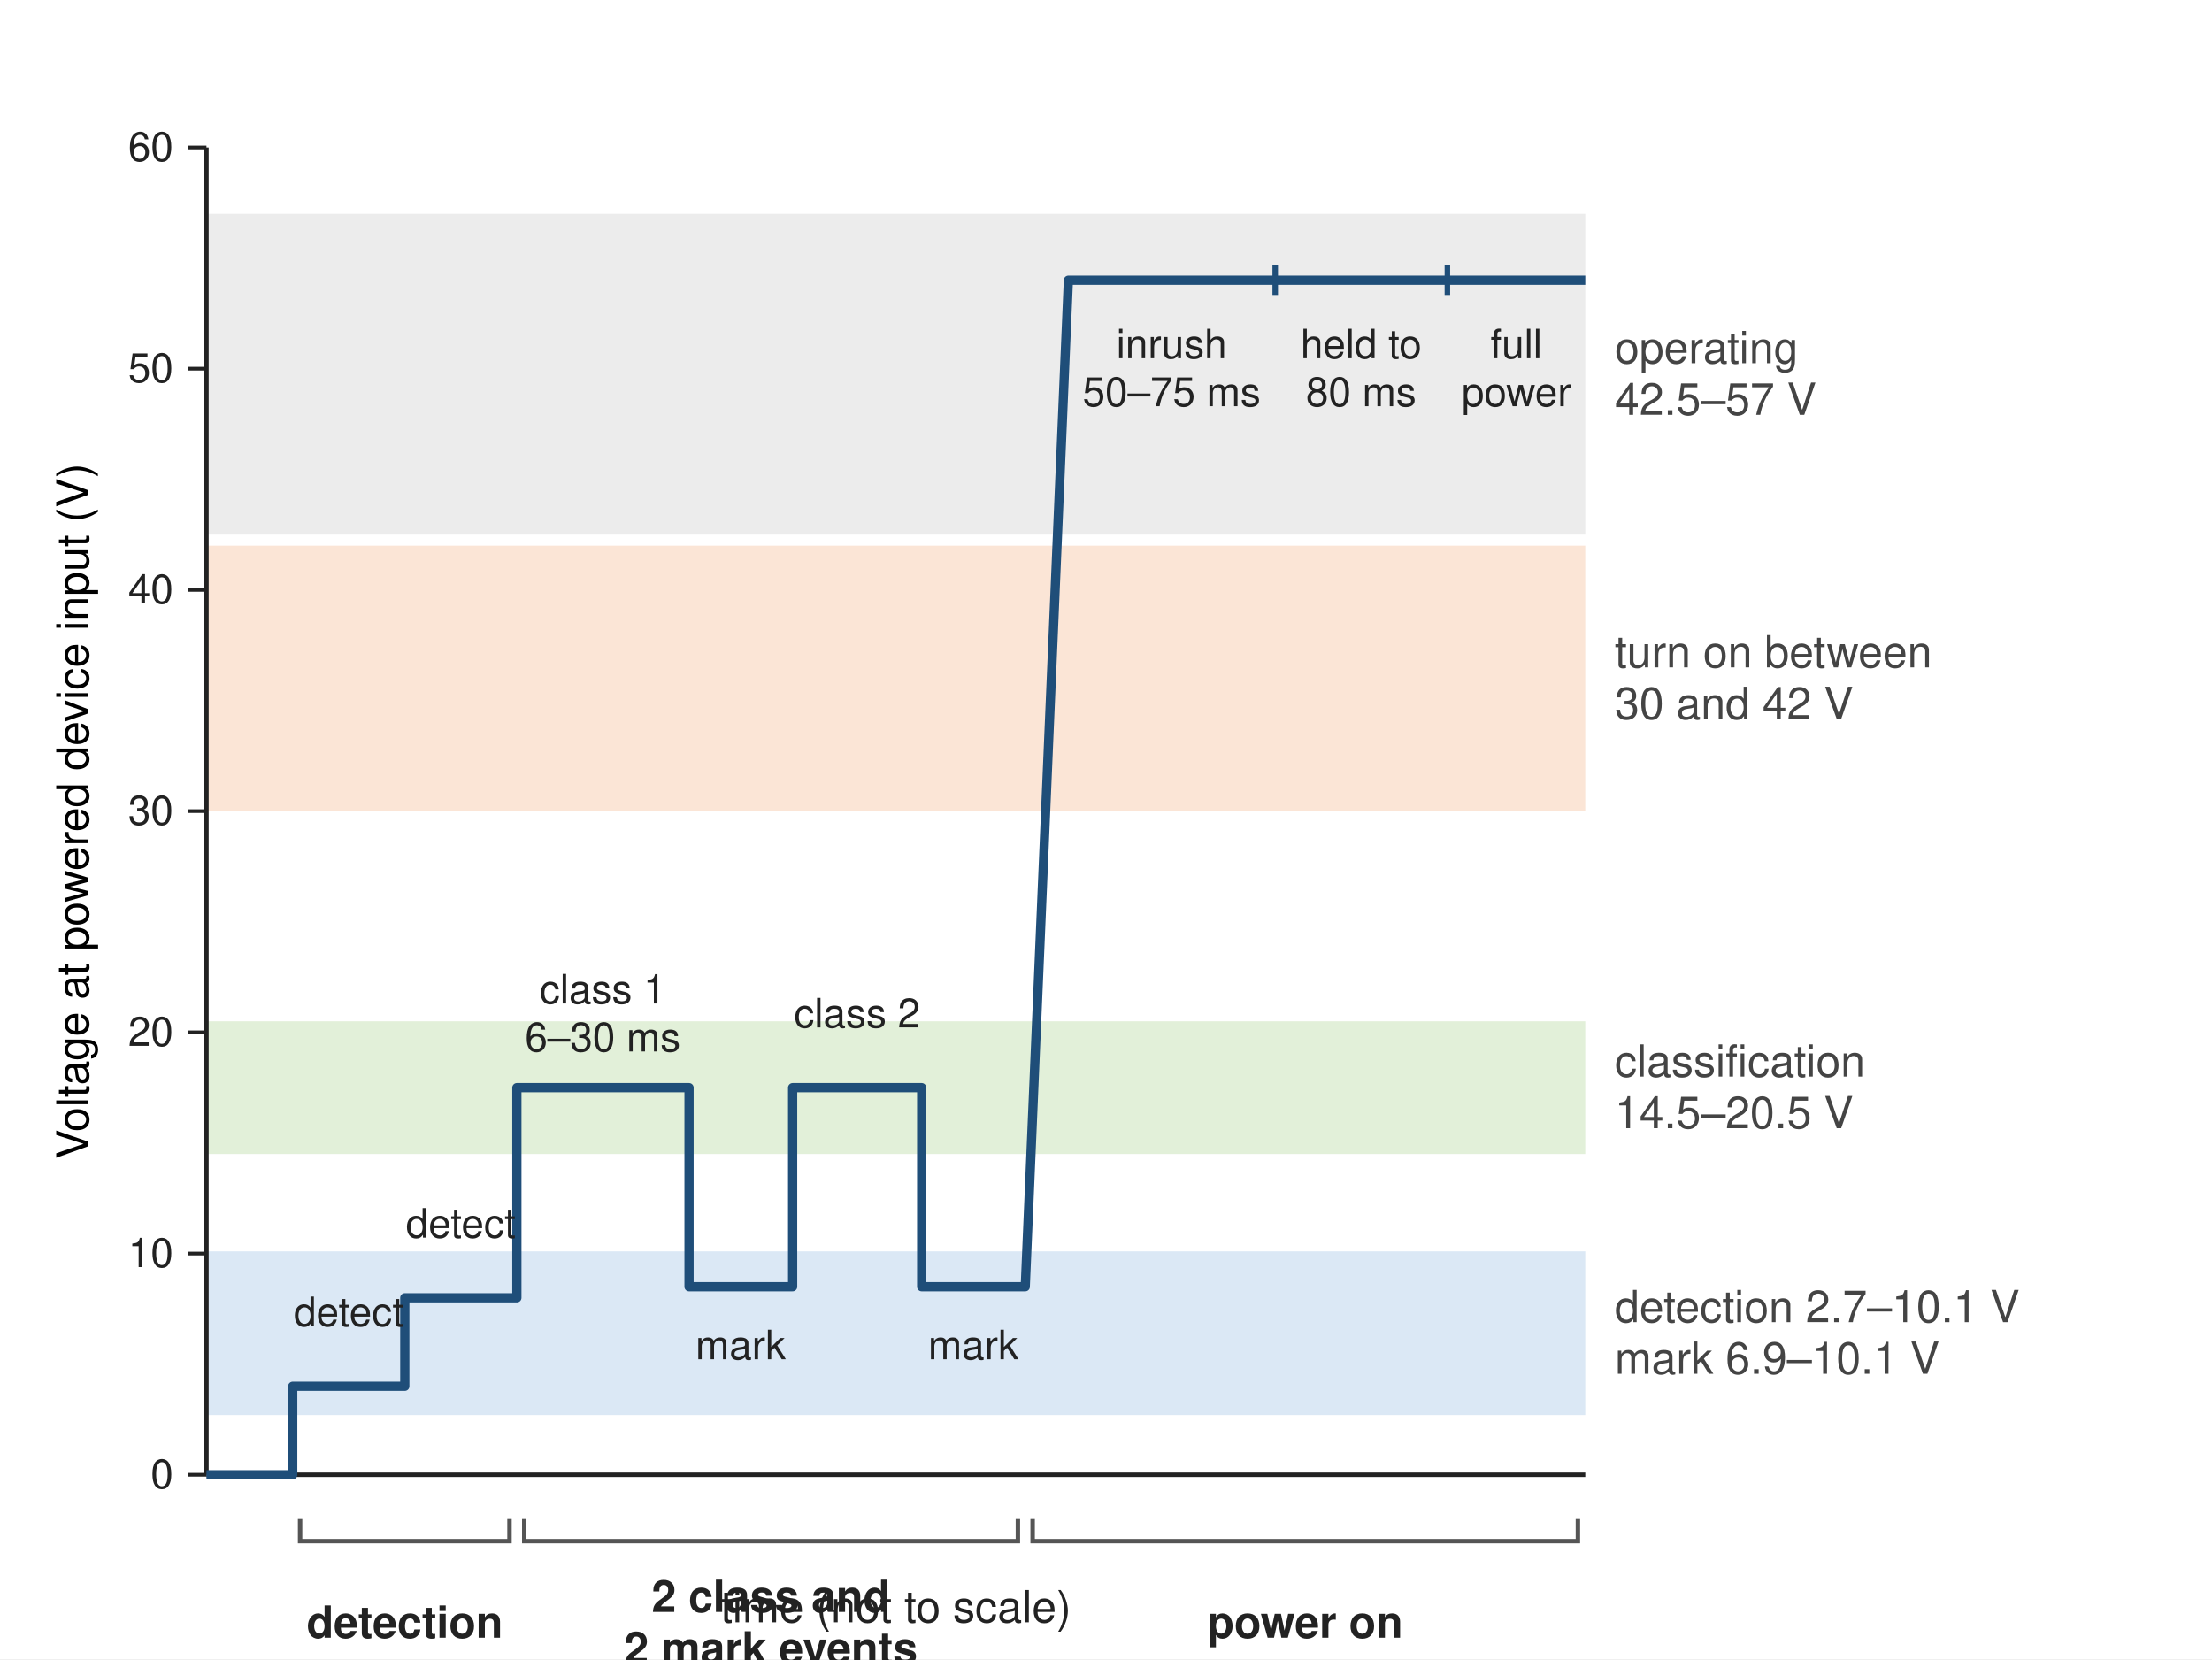
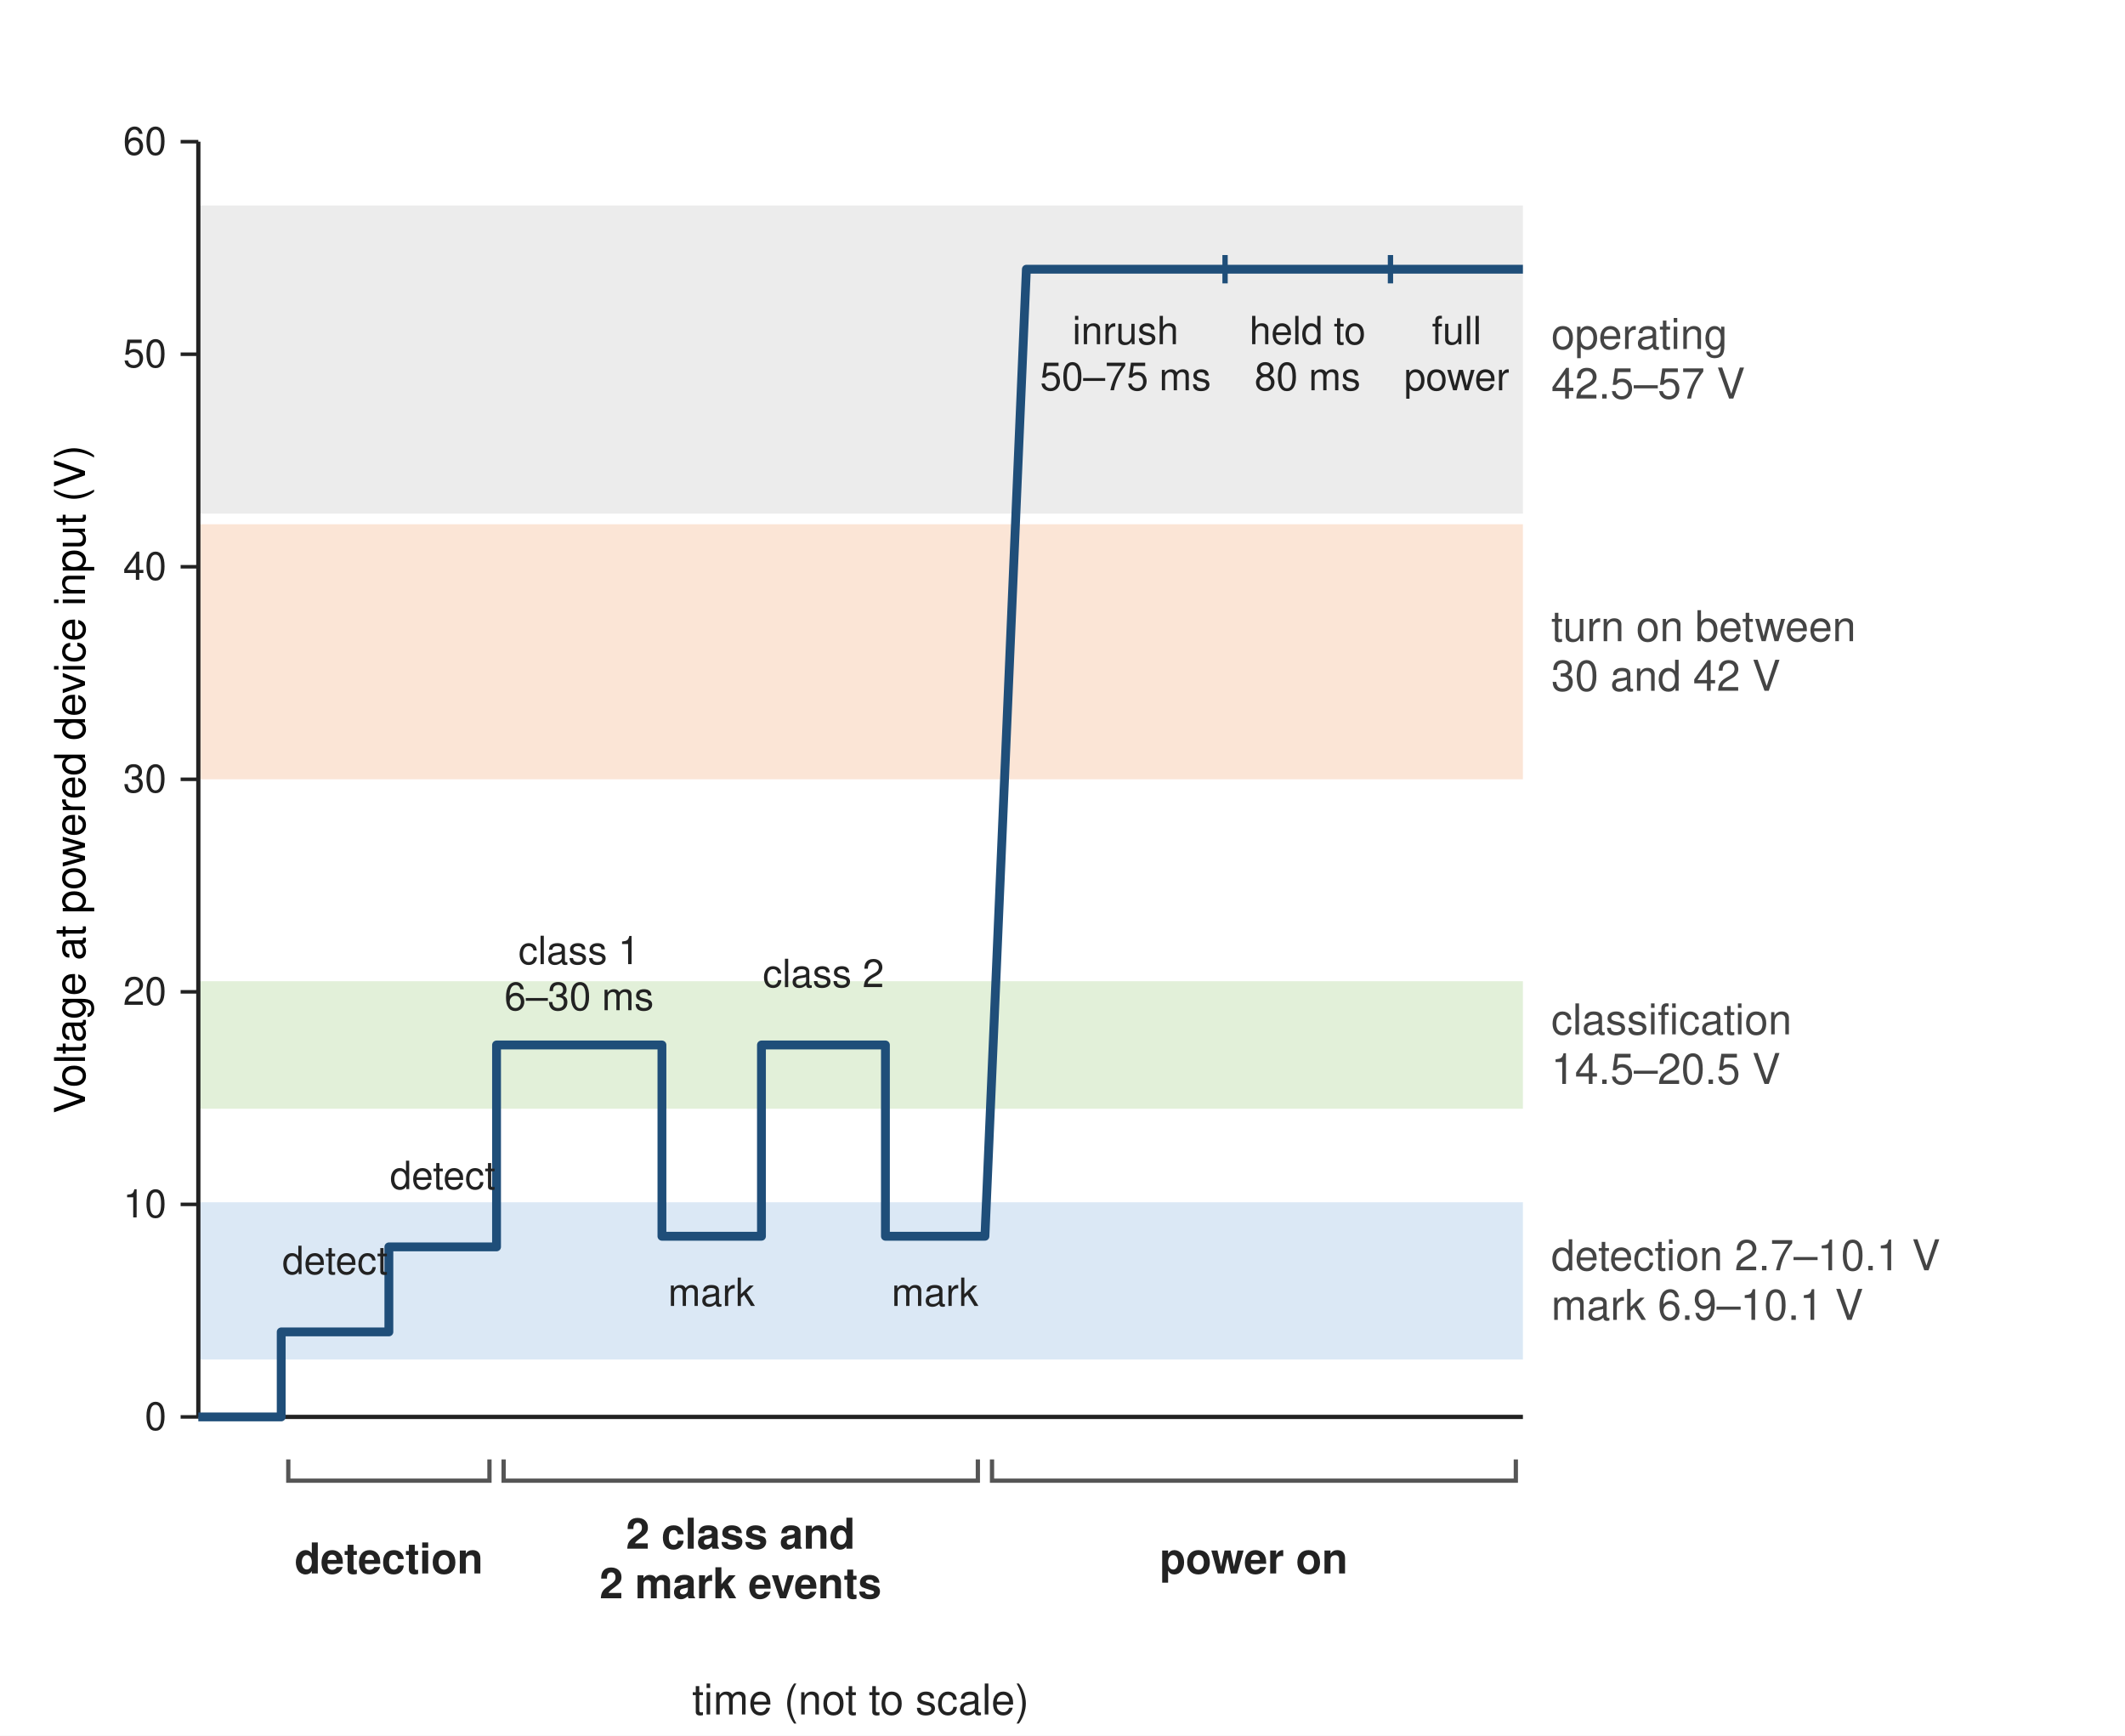
- <svg xmlns="http://www.w3.org/2000/svg" width="600" height="450" viewBox="0 0 600 450" font-family="Helvetica, Arial, sans-serif">
-   <rect width="600" height="450" fill="#ffffff" />
+ <svg xmlns="http://www.w3.org/2000/svg" width="600" height="490" viewBox="0 0 600 490" font-family="Helvetica, Arial, sans-serif">
+   <rect width="600" height="490" fill="#ffffff" />
  <rect x="56" y="339.4" width="374" height="44.4" fill="#dbe8f5" />
  <text x="438.0" y="354.6" font-size="12" text-anchor="start" font-weight="normal" fill="#444" dominant-baseline="middle">detection 2.7–10.1 V</text>
  <text x="438.0" y="368.6" font-size="12" text-anchor="start" font-weight="normal" fill="#444" dominant-baseline="middle">mark 6.9–10.1 V</text>
  <rect x="56" y="277.0" width="374" height="36.0" fill="#e2f0d9" />
  <text x="438.0" y="288.0" font-size="12" text-anchor="start" font-weight="normal" fill="#444" dominant-baseline="middle">classification</text>
  <text x="438.0" y="302.0" font-size="12" text-anchor="start" font-weight="normal" fill="#444" dominant-baseline="middle">14.5–20.5 V</text>
  <rect x="56" y="148.0" width="374" height="72.0" fill="#fbe5d6" />
  <text x="438.0" y="177.0" font-size="12" text-anchor="start" font-weight="normal" fill="#444" dominant-baseline="middle">turn on between</text>
  <text x="438.0" y="191.0" font-size="12" text-anchor="start" font-weight="normal" fill="#444" dominant-baseline="middle">30 and 42 V</text>
  <rect x="56" y="58.0" width="374" height="87.0" fill="#ececec" />
  <text x="438.0" y="94.5" font-size="12" text-anchor="start" font-weight="normal" fill="#444" dominant-baseline="middle">operating</text>
  <text x="438.0" y="108.5" font-size="12" text-anchor="start" font-weight="normal" fill="#444" dominant-baseline="middle">42.5–57 V</text>
  <line x1="56" y1="400" x2="430" y2="400" stroke="#222" stroke-width="1.2" />
  <line x1="56" y1="40" x2="56" y2="400" stroke="#222" stroke-width="1.2" />
  <line x1="51" y1="400.0" x2="56" y2="400.0" stroke="#222" />
  <text x="47.0" y="400.0" font-size="11" text-anchor="end" font-weight="normal" fill="#222" dominant-baseline="middle">0</text>
  <line x1="51" y1="340.0" x2="56" y2="340.0" stroke="#222" />
  <text x="47.0" y="340.0" font-size="11" text-anchor="end" font-weight="normal" fill="#222" dominant-baseline="middle">10</text>
  <line x1="51" y1="280.0" x2="56" y2="280.0" stroke="#222" />
  <text x="47.0" y="280.0" font-size="11" text-anchor="end" font-weight="normal" fill="#222" dominant-baseline="middle">20</text>
  <line x1="51" y1="220.0" x2="56" y2="220.0" stroke="#222" />
  <text x="47.0" y="220.0" font-size="11" text-anchor="end" font-weight="normal" fill="#222" dominant-baseline="middle">30</text>
  <line x1="51" y1="160.0" x2="56" y2="160.0" stroke="#222" />
  <text x="47.0" y="160.0" font-size="11" text-anchor="end" font-weight="normal" fill="#222" dominant-baseline="middle">40</text>
  <line x1="51" y1="100.0" x2="56" y2="100.0" stroke="#222" />
  <text x="47.0" y="100.0" font-size="11" text-anchor="end" font-weight="normal" fill="#222" dominant-baseline="middle">50</text>
  <line x1="51" y1="40.0" x2="56" y2="40.0" stroke="#222" />
  <text x="47.0" y="40.0" font-size="11" text-anchor="end" font-weight="normal" fill="#222" dominant-baseline="middle">60</text>
  <text x="24" y="220.0" font-size="12" text-anchor="middle" transform="rotate(-90 24 220.0)">Voltage at powered device input (V)</text>
-   <text x="243.0" y="436.0" font-size="12" text-anchor="middle" font-weight="normal" fill="#222" dominant-baseline="middle">time (not to scale)</text>
+   <text x="243.0" y="480.0" font-size="12" text-anchor="middle" font-weight="normal" fill="#222" dominant-baseline="middle">time (not to scale)</text>
  <polyline points="56.0,400.0 79.4,400.0 79.4,376.0 109.8,376.0 109.8,352.0 140.2,352.0 140.2,295.0 186.9,295.0 186.9,349.0 215.0,349.0 215.0,295.0 250.0,295.0 250.0,349.0 278.1,349.0 289.8,76.0 430.0,76.0" fill="none" stroke="#1f4e79" stroke-width="2.5" stroke-linejoin="round" />
  <text x="94.6" y="356.0" font-size="11" text-anchor="middle" font-weight="normal" fill="#222" dominant-baseline="middle">detect</text>
  <text x="125.0" y="332.0" font-size="11" text-anchor="middle" font-weight="normal" fill="#222" dominant-baseline="middle">detect</text>
  <text x="163.5" y="268.5" font-size="11" text-anchor="middle" font-weight="normal" fill="#222" dominant-baseline="middle">class 1</text>
  <text x="163.5" y="281.5" font-size="11" text-anchor="middle" font-weight="normal" fill="#222" dominant-baseline="middle">6–30 ms</text>
  <text x="200.9" y="365.0" font-size="11" text-anchor="middle" font-weight="normal" fill="#222" dominant-baseline="middle">mark</text>
  <text x="232.5" y="275.0" font-size="11" text-anchor="middle" font-weight="normal" fill="#222" dominant-baseline="middle">class 2</text>
  <text x="264.0" y="365.0" font-size="11" text-anchor="middle" font-weight="normal" fill="#222" dominant-baseline="middle">mark</text>
  <text x="317.8" y="93.5" font-size="11" text-anchor="middle" font-weight="normal" fill="#222" dominant-baseline="middle">inrush</text>
  <text x="317.8" y="106.5" font-size="11" text-anchor="middle" font-weight="normal" fill="#222" dominant-baseline="middle">50–75 ms</text>
  <line x1="345.9" y1="72.0" x2="345.9" y2="80.0" stroke="#1f4e79" stroke-width="1.5" />
  <text x="369.2" y="93.5" font-size="11" text-anchor="middle" font-weight="normal" fill="#222" dominant-baseline="middle">held to</text>
  <text x="369.2" y="106.5" font-size="11" text-anchor="middle" font-weight="normal" fill="#222" dominant-baseline="middle">80 ms</text>
  <line x1="392.6" y1="72.0" x2="392.6" y2="80.0" stroke="#1f4e79" stroke-width="1.5" />
  <text x="411.3" y="93.5" font-size="11" text-anchor="middle" font-weight="normal" fill="#222" dominant-baseline="middle">full</text>
  <text x="411.3" y="106.5" font-size="11" text-anchor="middle" font-weight="normal" fill="#222" dominant-baseline="middle">power</text>
  <path d="M81.4,412 L81.4,418 L138.2,418 L138.2,412" fill="none" stroke="#555" stroke-width="1.2" />
  <text x="109.8" y="440.0" font-size="12" text-anchor="middle" font-weight="bold" fill="#222" dominant-baseline="middle">detection</text>
  <path d="M142.2,412 L142.2,418 L276.1,418 L276.1,412" fill="none" stroke="#555" stroke-width="1.2" />
  <text x="209.1" y="433.0" font-size="12" text-anchor="middle" font-weight="bold" fill="#222" dominant-baseline="middle">2 class and</text>
  <text x="209.1" y="447.0" font-size="12" text-anchor="middle" font-weight="bold" fill="#222" dominant-baseline="middle">2 mark events</text>
  <path d="M280.1,412 L280.1,418 L428.0,418 L428.0,412" fill="none" stroke="#555" stroke-width="1.2" />
  <text x="354.0" y="440.0" font-size="12" text-anchor="middle" font-weight="bold" fill="#222" dominant-baseline="middle">power on</text>
</svg>
